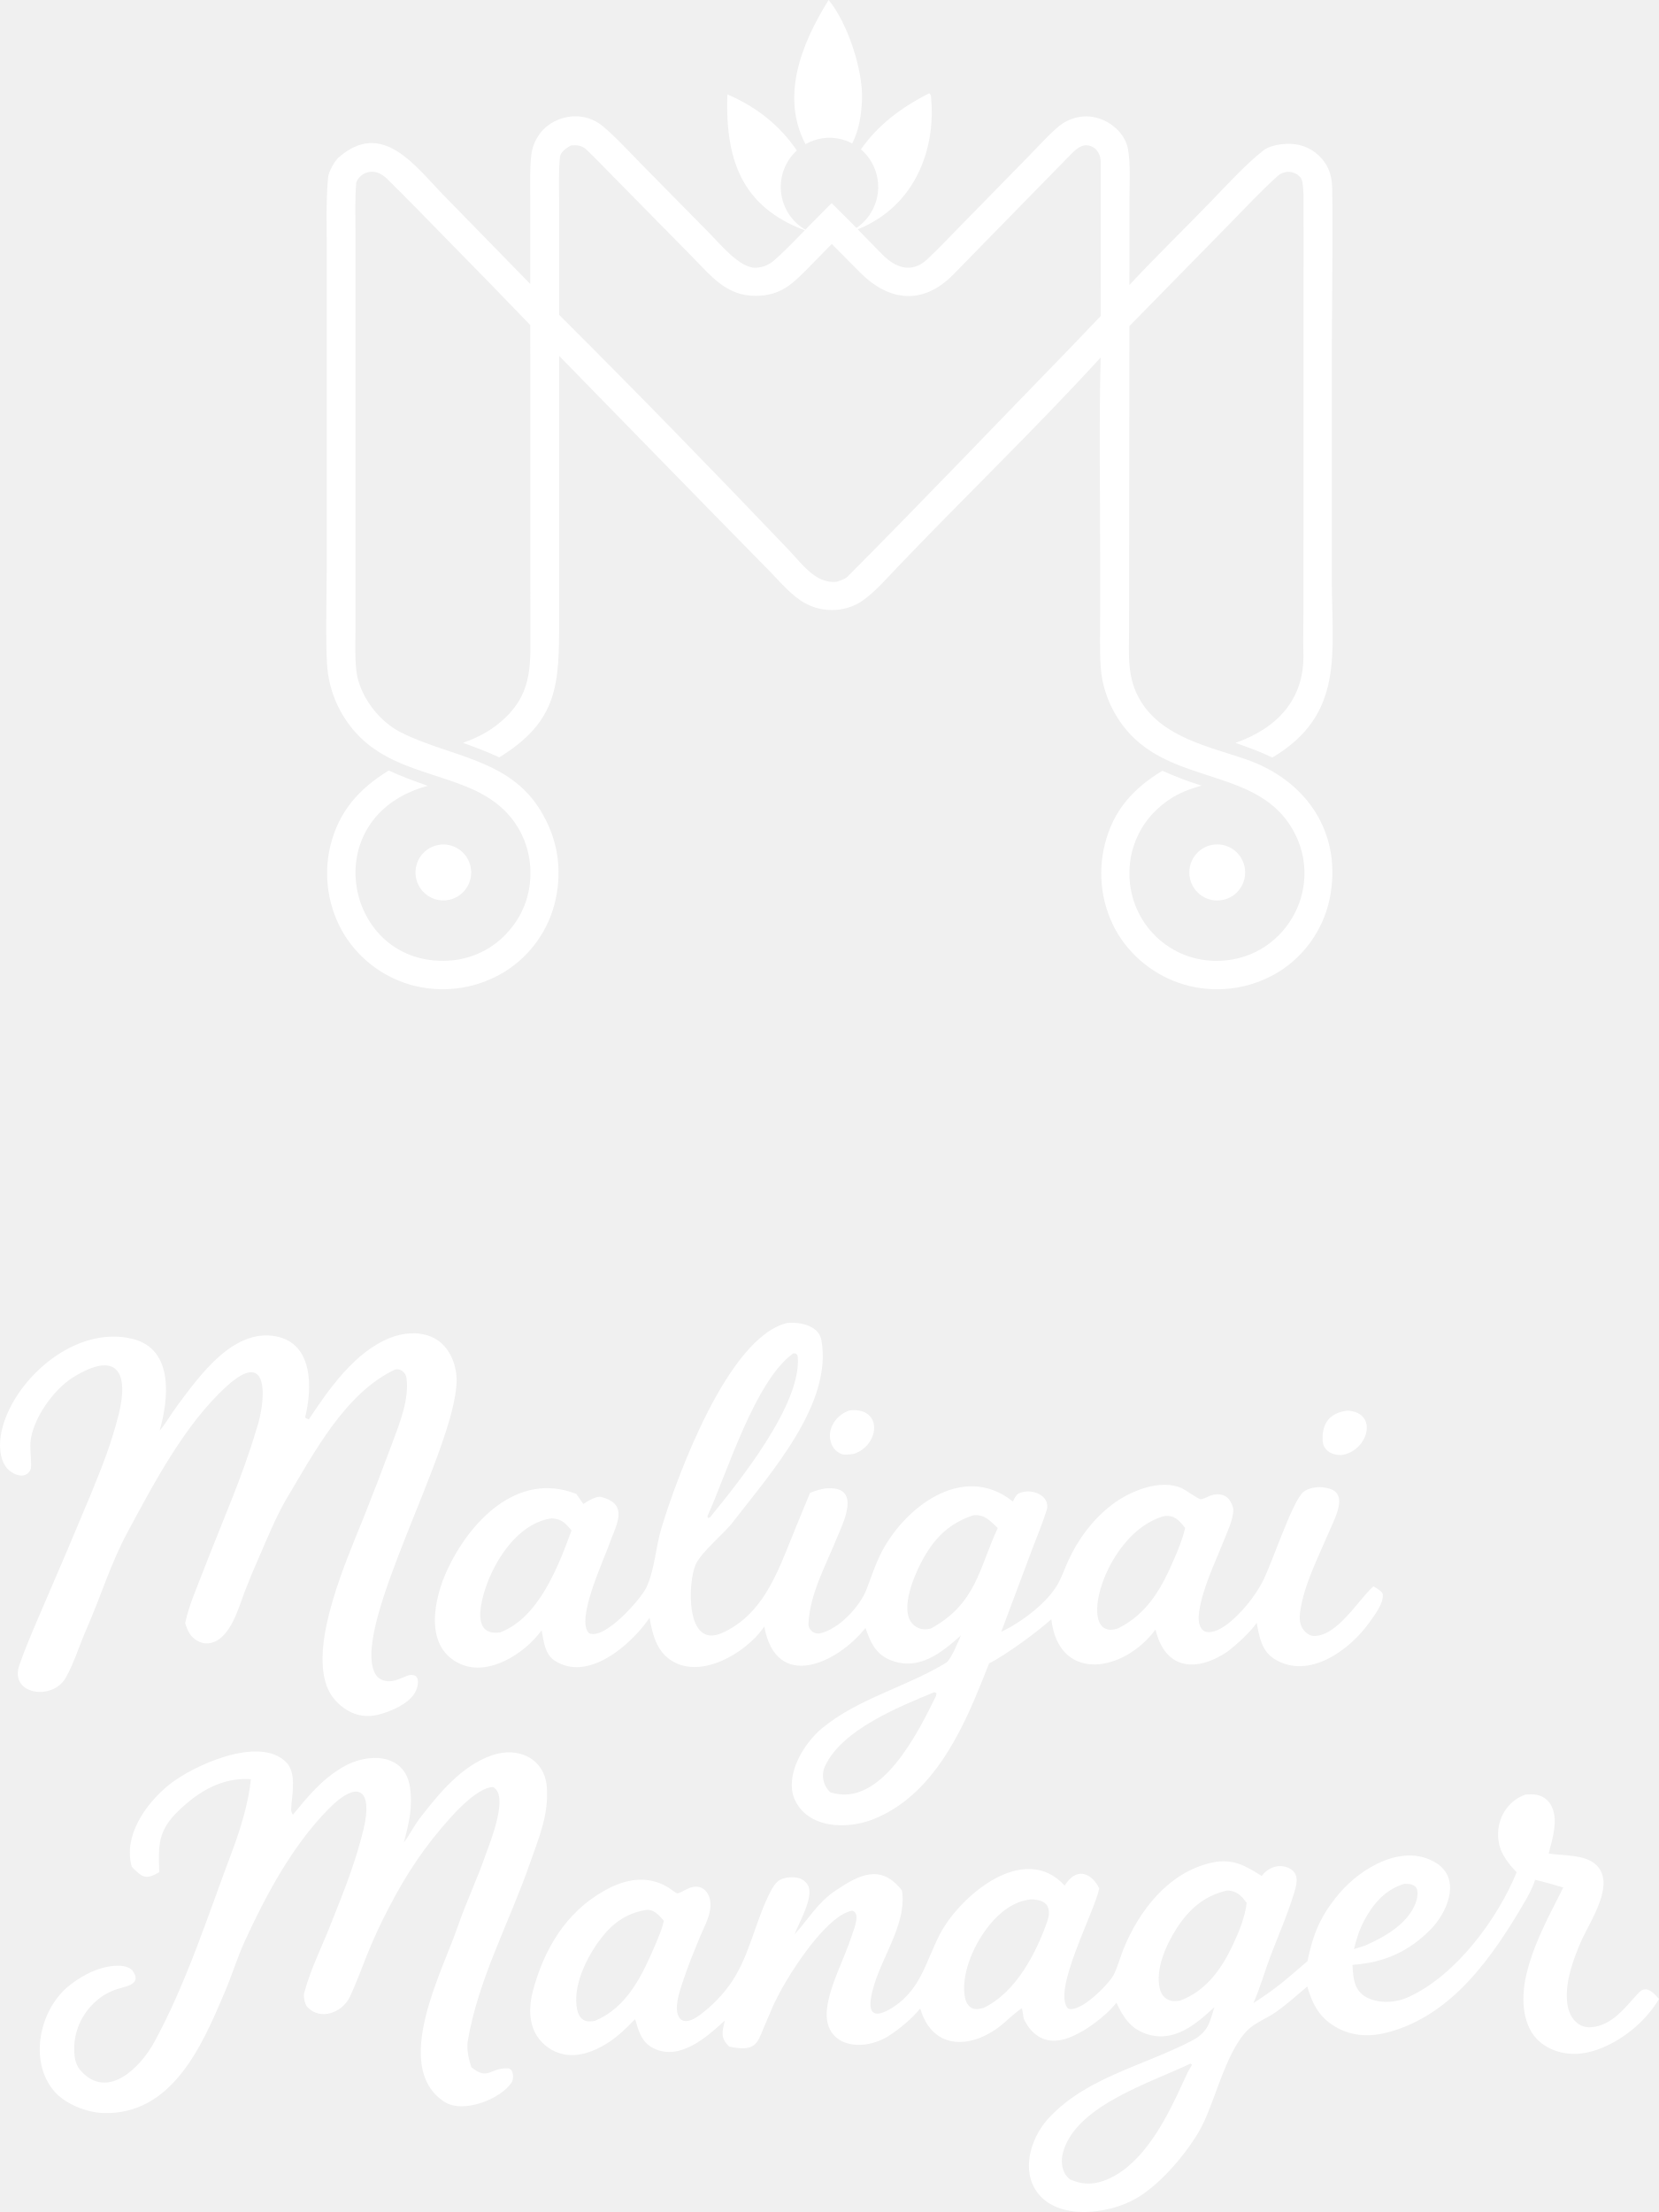
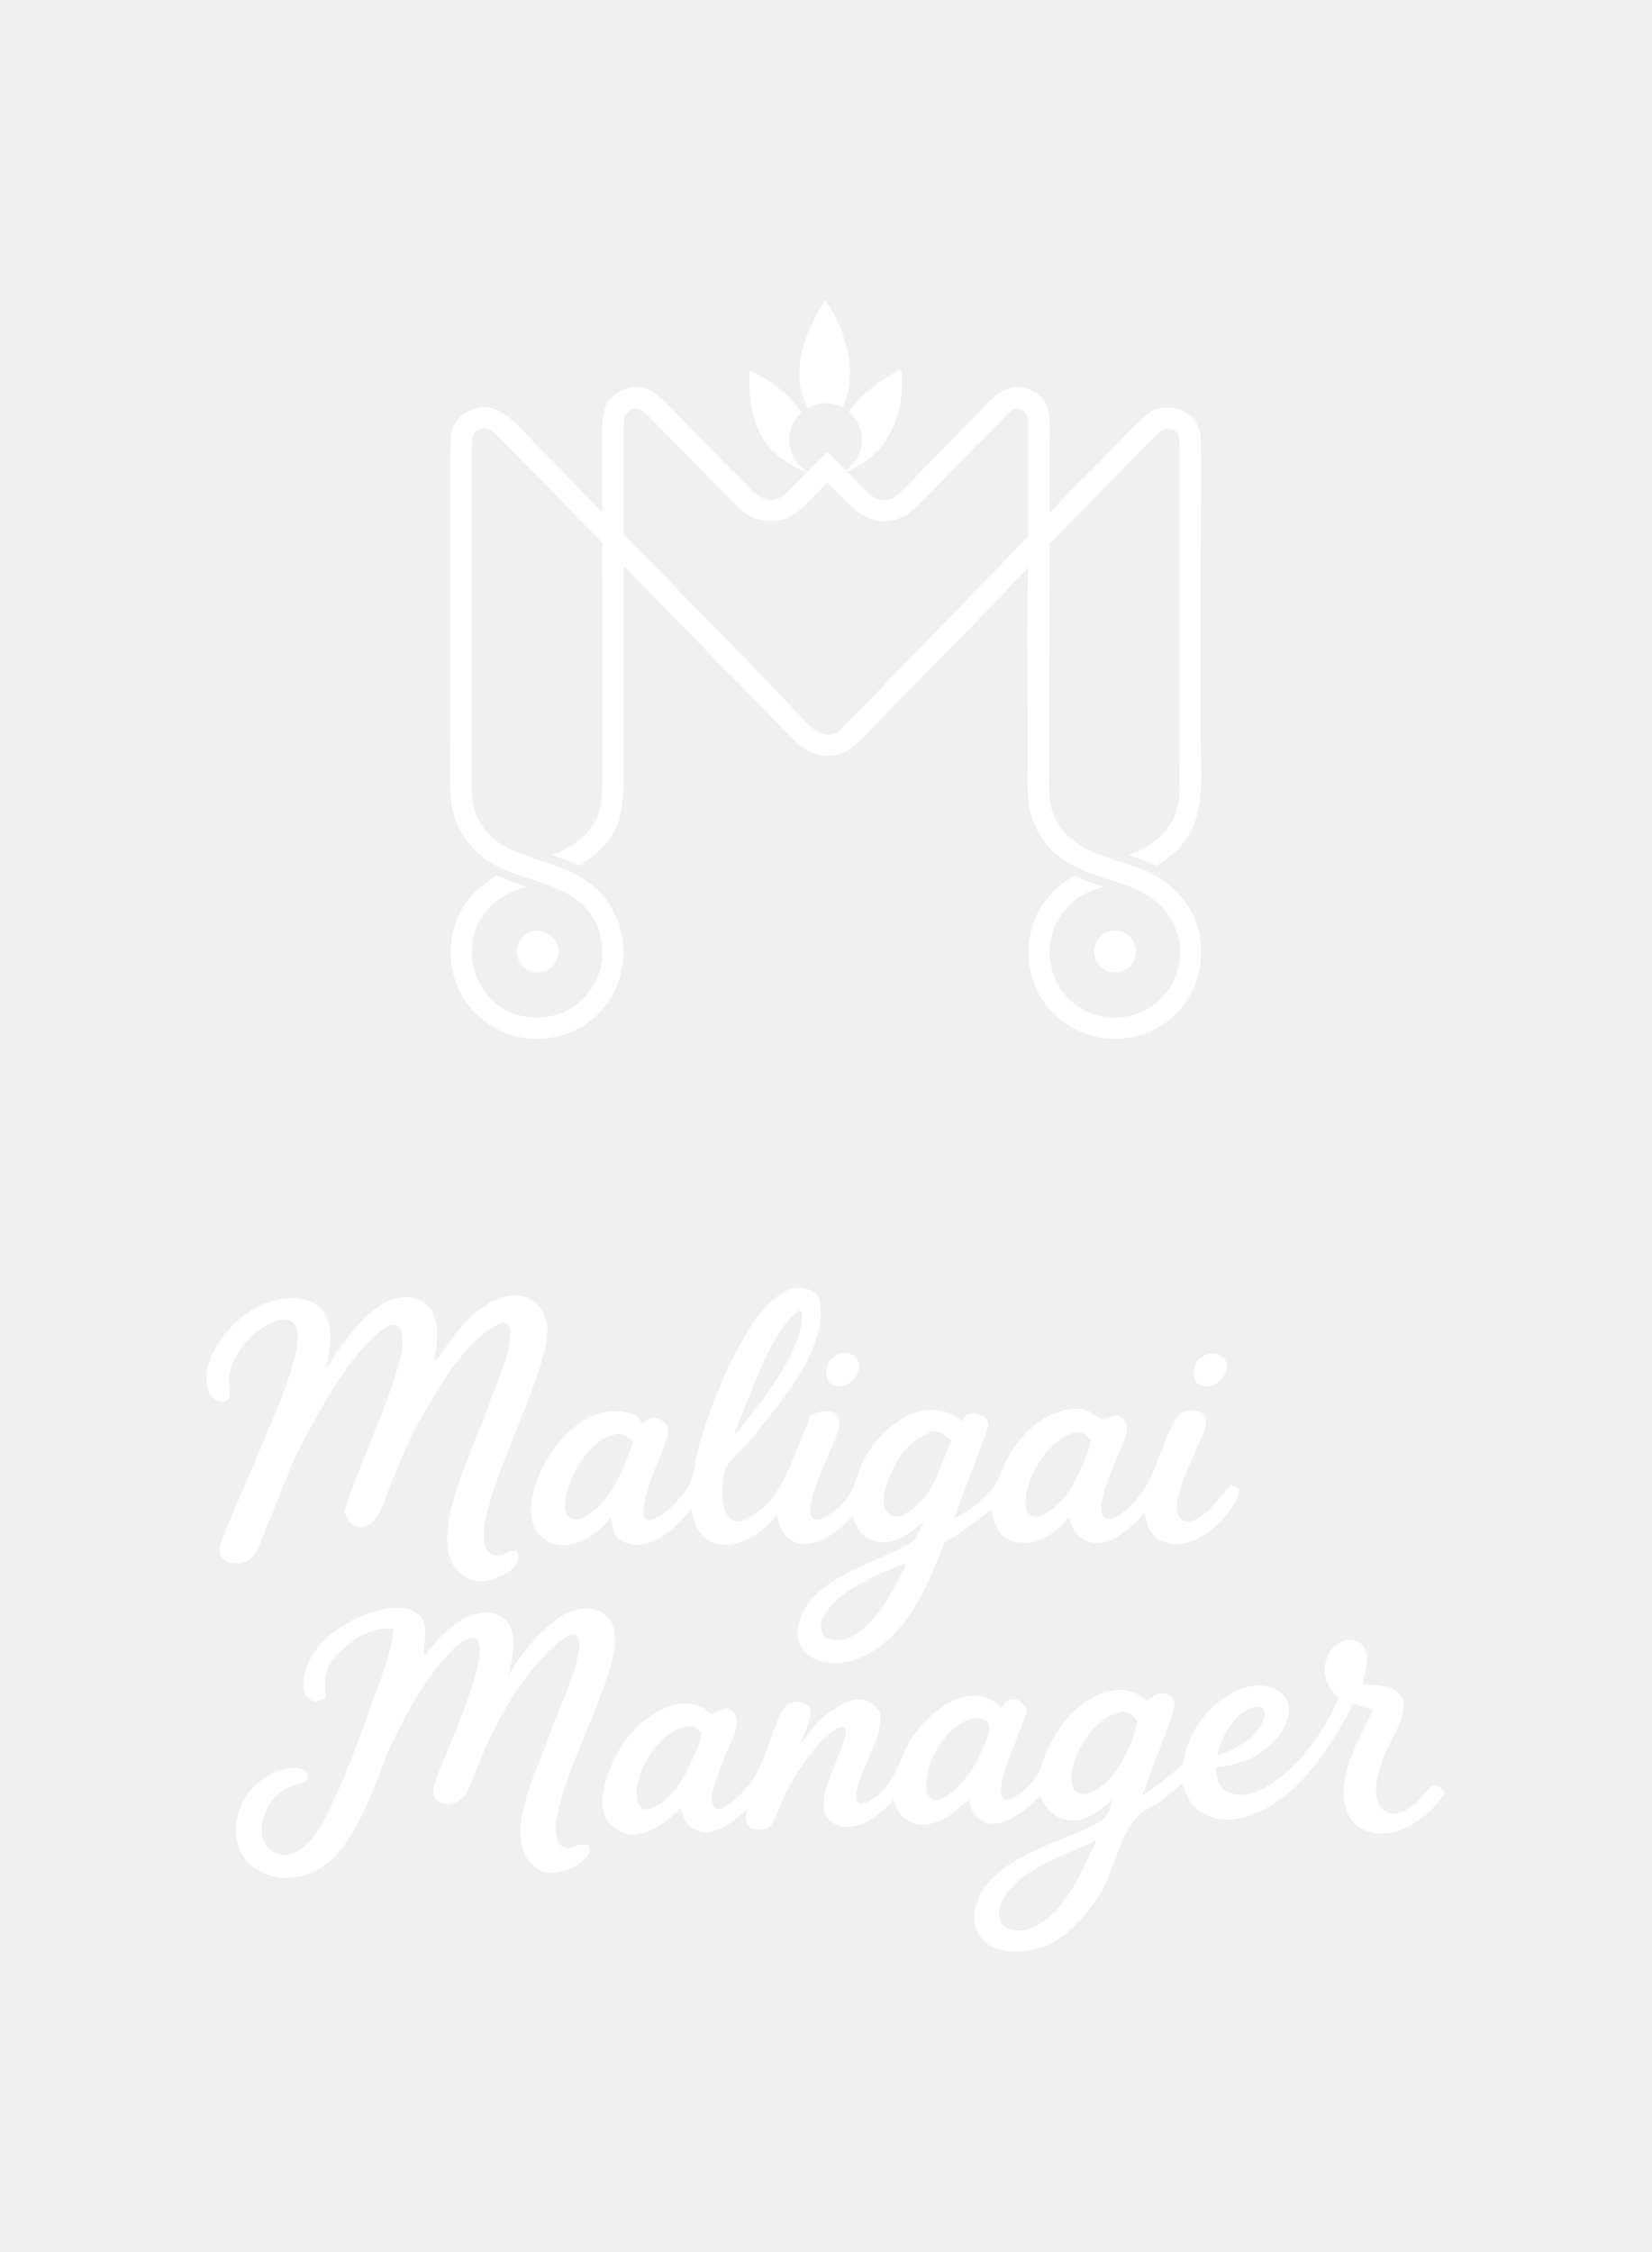
- <svg xmlns="http://www.w3.org/2000/svg" width="90" height="120" viewBox="0 0 90 120" fill="none">
-   <path d="M50.409 5.061C50.474 5.129 50.497 5.135 50.508 5.245C50.765 7.838 49.83 10.514 47.545 11.927C46.947 12.298 46.479 12.481 45.867 12.663C47.067 12.243 47.822 10.999 47.605 9.698C47.497 9.05 47.166 8.496 46.704 8.103C47.622 6.788 48.881 5.833 50.409 5.061Z" fill="white" />
-   <path d="M39.461 5.125C41.07 5.805 42.344 6.853 43.226 8.163C42.921 8.442 42.68 8.793 42.528 9.195C42.189 10.098 42.359 11.117 42.975 11.857C43.263 12.204 43.628 12.465 44.031 12.626C40.438 11.433 39.321 8.962 39.461 5.125Z" fill="white" />
-   <path d="M44.952 0C45.969 1.222 46.82 3.784 46.763 5.385C46.728 6.372 46.567 7.115 46.232 7.782C45.752 7.525 45.19 7.416 44.612 7.502C44.285 7.551 43.977 7.66 43.698 7.819C42.381 5.325 43.381 2.509 44.952 0Z" fill="white" />
-   <path d="M31.252 6.309C31.691 6.314 32.121 6.447 32.489 6.689C33.056 7.062 34.224 8.324 34.744 8.853L38.487 12.652C39.085 13.258 40.138 14.547 40.987 14.526C41.275 14.517 41.556 14.43 41.8 14.275C42.224 14.011 43.983 12.158 43.983 12.158L45.115 11.021L46.247 12.145C46.259 12.158 47.331 13.27 47.88 13.821C48.6 14.543 49.47 14.841 50.294 14.074C50.929 13.483 51.523 12.846 52.13 12.227L55.811 8.469C56.262 8.005 57.176 7.005 57.653 6.694C58.038 6.445 58.487 6.313 58.945 6.313C59.938 6.314 61.015 7.079 61.195 8.097C61.337 8.902 61.274 9.991 61.273 10.822L61.268 15.463C62.705 13.92 64.268 12.404 65.743 10.877C66.563 10.027 67.633 8.86 68.552 8.152C68.994 7.811 69.948 7.725 70.512 7.871C71.121 8.024 71.643 8.416 71.96 8.96C72.212 9.396 72.268 9.848 72.274 10.352C72.291 11.699 72.284 13.063 72.279 14.41C72.256 17.075 72.246 19.739 72.251 22.404V31.452C72.25 35.425 72.955 38.765 69.025 41.095C68.373 40.78 67.743 40.556 67.065 40.315L67.026 40.301C69.254 39.516 70.764 37.967 70.709 35.487C70.691 34.692 70.711 33.84 70.711 33.037L70.716 16.164C70.717 14.312 70.726 12.454 70.716 10.603C70.697 10.364 70.705 9.814 70.556 9.635C70.235 9.249 69.681 9.216 69.298 9.561C68.377 10.392 67.513 11.324 66.638 12.214L61.267 17.693L61.252 34.115C61.251 35.545 61.112 36.787 61.894 38.054C63.086 39.986 65.533 40.492 67.552 41.178C70.893 42.314 72.884 45.236 72.118 48.831C71.764 50.428 70.793 51.818 69.418 52.693C67.963 53.604 66.205 53.892 64.538 53.493C62.92 53.101 61.521 52.084 60.643 50.664C59.778 49.207 59.522 47.465 59.933 45.819C60.392 43.959 61.472 42.779 63.056 41.814C63.812 42.144 64.406 42.382 65.192 42.621C64.239 42.877 63.519 43.208 62.782 43.893C61.85 44.756 61.305 45.961 61.273 47.234C61.229 48.5 61.692 49.731 62.559 50.651C63.422 51.568 64.615 52.099 65.87 52.125C69.605 52.222 71.971 48.232 70.131 45.006C68.271 41.742 63.888 42.546 61.335 39.854C60.544 39.014 60.008 37.964 59.793 36.827C59.647 36.046 59.68 34.924 59.681 34.109L59.684 30.658C59.685 26.986 59.614 23.037 59.71 19.396C56.171 23.26 52.395 26.895 48.773 30.679C48.173 31.302 47.506 32.081 46.811 32.573C45.82 33.274 44.446 33.26 43.445 32.584C42.698 32.079 42.128 31.341 41.486 30.715C37.76 26.923 34.052 23.113 30.337 19.31L30.334 33.675C30.33 37.124 30.291 39.111 27.085 41.087C26.408 40.771 25.814 40.551 25.116 40.298C26.04 39.968 26.766 39.571 27.471 38.879C28.925 37.451 28.769 35.889 28.77 34.012L28.766 17.634C27.284 16.093 25.792 14.559 24.291 13.036C23.212 11.929 22.133 10.823 21.034 9.735C20.666 9.371 20.235 9.178 19.73 9.431C19.573 9.51 19.337 9.761 19.322 9.944C19.254 10.77 19.282 11.627 19.282 12.459L19.283 34.124C19.283 34.863 19.239 35.95 19.372 36.65C19.635 37.923 20.614 39.163 21.759 39.737C24.419 41.071 27.599 41.153 29.316 43.956C30.226 45.442 30.517 47.072 30.142 48.796C29.788 50.418 28.798 51.828 27.395 52.705C25.945 53.602 24.2 53.886 22.543 53.495C20.938 53.111 19.548 52.108 18.674 50.702C17.802 49.263 17.531 47.536 17.919 45.897C18.377 44.011 19.48 42.787 21.088 41.8C21.738 42.105 22.53 42.392 23.206 42.631C17.03 44.295 18.712 52.453 24.348 52.114C25.6 52.043 26.77 51.467 27.593 50.517C28.472 49.516 28.858 48.299 28.762 46.972C28.705 46.225 28.472 45.502 28.082 44.863C26.273 41.913 22.337 42.461 19.777 40.218C18.558 39.139 17.824 37.613 17.739 35.983C17.657 34.481 17.727 32.173 17.727 30.618L17.726 13.395C17.726 12.155 17.683 10.849 17.8 9.614C17.828 9.327 18.148 8.738 18.363 8.549C20.739 6.461 22.521 9.009 24.065 10.591L28.766 15.404V10.933C28.765 10.239 28.723 8.754 28.869 8.14C28.969 7.72 29.18 7.335 29.479 7.025C29.932 6.559 30.607 6.299 31.252 6.309ZM58.942 7.881C58.587 7.868 58.275 8.186 58.045 8.424L53.492 13.077C52.898 13.683 52.297 14.306 51.702 14.908C50.068 16.558 48.248 16.36 46.677 14.8L45.123 13.236L43.877 14.505C42.986 15.408 42.367 16.032 41.03 16.049C39.409 16.07 38.591 14.982 37.555 13.933L33.453 9.767C32.91 9.221 32.381 8.658 31.826 8.127C31.568 7.881 31.305 7.864 30.972 7.89C30.736 8.02 30.409 8.24 30.378 8.518C30.29 9.335 30.336 10.474 30.337 11.289L30.336 17.083C34.529 21.262 38.661 25.507 42.748 29.791C43.481 30.552 44.236 31.676 45.368 31.564C45.557 31.508 45.824 31.428 45.967 31.294C50.063 27.178 54.052 22.995 58.073 18.859L59.718 17.138L59.711 8.721C59.691 8.286 59.392 7.896 58.942 7.881Z" fill="white" />
-   <path d="M65.746 45.836C66.568 45.676 67.363 46.216 67.522 47.042C67.681 47.868 67.142 48.667 66.32 48.825C65.499 48.983 64.705 48.444 64.547 47.619C64.389 46.794 64.925 45.996 65.746 45.836Z" fill="white" />
-   <path d="M23.772 45.839C24.585 45.685 25.369 46.217 25.532 47.032C25.695 47.847 25.175 48.641 24.367 48.816C23.834 48.93 23.282 48.748 22.92 48.339C22.559 47.93 22.444 47.357 22.62 46.839C22.797 46.321 23.237 45.939 23.772 45.839Z" fill="white" />
-   <path d="M82.763 97.352C82.961 97.341 83.187 97.331 83.381 97.371C83.681 97.434 83.941 97.611 84.1 97.859C84.59 98.621 84.222 99.749 84.015 100.553C84.797 100.679 85.918 100.593 86.538 101.122C87.738 102.147 86.225 104.26 85.759 105.35C85.351 106.302 84.955 107.383 85.002 108.426C85.023 108.901 85.15 109.405 85.542 109.733C85.759 109.914 86.018 109.994 86.307 109.975C87.466 109.896 88.16 108.896 88.854 108.154C88.97 108.03 89.08 107.919 89.267 107.921C89.569 107.925 89.82 108.248 90 108.444C89.288 109.647 88.046 110.686 86.683 111.183C85.855 111.484 84.99 111.523 84.169 111.166C83.54 110.892 83.11 110.43 82.878 109.816C82.004 107.507 83.776 104.463 84.808 102.396C84.299 102.242 83.799 102.1 83.279 101.979C83.131 102.45 82.889 102.877 82.637 103.306C80.975 106.13 78.795 109.32 75.308 110.249C74.364 110.501 73.43 110.485 72.557 110.016C71.592 109.497 71.203 108.742 70.92 107.765C70.359 108.238 69.796 108.75 69.19 109.171C68.727 109.492 68.076 109.741 67.683 110.132C66.42 111.393 65.878 114.268 64.997 115.713C64.116 117.158 62.794 118.604 61.61 119.278C60.06 120.163 57.166 120.497 56.135 118.729C55.41 117.485 56.025 115.754 57.006 114.788C59.027 112.686 62.084 112.047 64.642 110.716C65.545 110.246 65.618 109.731 65.879 108.889C64.88 109.805 63.673 110.879 62.121 110.315C61.292 110.013 60.905 109.373 60.567 108.646C59.991 109.381 58.719 110.355 57.734 110.627C56.706 110.911 55.978 110.42 55.554 109.55C55.516 109.472 55.48 109.106 55.442 108.961C55.333 108.955 54.569 109.655 54.428 109.776C52.86 111.116 50.625 111.35 49.922 108.958C49.51 109.481 48.785 110.081 48.216 110.446C46.734 111.376 44.649 111.018 44.861 109.005C44.997 107.719 45.823 106.228 46.212 104.997C46.314 104.675 46.715 103.772 46.229 103.654C44.974 103.877 43.288 106.4 42.662 107.458C42.418 107.867 42.193 108.286 41.987 108.713C41.923 108.849 41.865 108.989 41.807 109.129L41.446 109.97C41.072 110.889 40.969 111.319 39.567 111.031C39.059 110.551 39.184 110.233 39.316 109.619C38.398 110.454 36.896 111.843 35.445 111.114C34.797 110.789 34.637 110.158 34.455 109.535C33.974 110.032 33.493 110.509 32.891 110.877C32.203 111.296 31.38 111.616 30.551 111.438C29.959 111.31 29.446 110.94 29.131 110.451C28.67 109.736 28.698 108.807 28.907 108.019C29.494 105.807 30.656 103.764 32.788 102.567C33.907 101.938 35.09 101.704 36.244 102.386C36.335 102.44 36.656 102.702 36.734 102.71C36.949 102.732 37.429 102.237 37.953 102.375C38.15 102.427 38.303 102.576 38.399 102.742C38.555 103.013 38.569 103.338 38.517 103.637C38.425 104.157 38.159 104.621 37.959 105.107C37.62 105.931 37.28 106.765 37.007 107.611C36.85 108.097 36.548 108.976 36.844 109.446C36.902 109.539 36.983 109.606 37.096 109.631C37.459 109.712 37.895 109.373 38.156 109.166C38.843 108.622 39.474 107.923 39.906 107.179C40.74 105.745 41.042 104.075 41.795 102.629C41.913 102.402 42.085 102.096 42.329 101.974C42.61 101.834 43.051 101.803 43.352 101.891C43.558 101.951 43.745 102.11 43.839 102.292C44.161 102.916 43.342 104.303 43.105 104.938C43.884 104.089 44.332 103.228 45.355 102.544C46.635 101.689 47.803 101.099 48.93 102.558C49.239 104.545 47.522 106.514 47.242 108.449C47.077 109.592 47.869 109.274 48.493 108.864C49.973 107.874 50.223 106.409 50.987 104.932C52.039 102.901 55.538 99.86 57.76 102.295C58.338 101.333 59.157 101.503 59.634 102.443C59.372 103.751 57.059 108.008 57.939 108.962C58.594 109.22 60.093 107.69 60.386 107.187C60.601 106.816 60.78 106.145 60.949 105.731C61.778 103.692 63.377 101.555 65.756 101.045C66.886 100.803 67.562 101.218 68.449 101.771C68.749 101.352 69.286 101.116 69.815 101.297C70.494 101.552 70.381 102.108 70.221 102.641C69.868 103.813 69.37 104.947 68.933 106.092C68.61 106.941 68.361 107.844 67.997 108.668C69.365 107.78 69.764 107.386 70.929 106.394C71.236 104.926 71.607 103.972 72.634 102.742C73.81 101.333 76.233 99.861 78.058 101.165C79.249 102.088 78.463 103.794 77.629 104.651C76.442 105.868 75.082 106.478 73.372 106.592C73.412 107.392 73.468 108.122 74.353 108.452C75.028 108.704 75.808 108.622 76.443 108.326C79.034 107.12 81.259 104.065 82.279 101.566C81.95 101.245 81.571 100.756 81.415 100.338C80.987 99.192 81.511 97.781 82.763 97.352ZM64.574 111.953C62.382 112.997 58.563 114.182 57.725 116.578C57.574 117.012 57.54 117.49 57.765 117.907C57.83 118.028 57.937 118.139 58.042 118.231C58.64 118.495 59.205 118.537 59.833 118.321C61.785 117.651 63.037 115.367 63.845 113.687C64.043 113.273 64.226 112.852 64.425 112.439C64.497 112.287 64.603 112.154 64.665 111.998L64.574 111.953ZM9.154 96.837C10.406 95.814 14.071 94.108 15.534 95.609C16.058 96.148 15.877 97.181 15.81 97.899C15.801 98.18 15.754 98.223 15.888 98.451C16.712 97.445 17.438 96.552 18.584 95.872C19.965 95.053 21.965 95.112 22.239 96.946C22.403 98.044 22.181 98.915 21.908 99.962C22.191 99.579 22.462 99.053 22.759 98.66C23.779 97.343 25.008 95.808 26.68 95.226C28.147 94.719 29.558 95.422 29.665 96.96C29.771 98.484 29.23 99.703 28.737 101.114C27.629 104.293 25.938 107.393 25.378 110.715C25.302 111.168 25.427 111.718 25.573 112.148C26.494 112.894 26.577 112.16 27.567 112.209C27.883 112.25 27.872 112.783 27.77 112.947C27.206 113.862 25.133 114.686 24.112 114.024C21.225 112.149 23.984 106.974 24.807 104.587C25.327 103.077 25.864 102.025 26.373 100.54C26.622 99.868 27.623 97.353 26.739 96.947C25.999 96.963 24.923 98.07 24.473 98.569C23.053 100.14 22.049 101.648 21.087 103.508C20.639 104.359 20.238 105.232 19.884 106.121C19.59 106.862 19.338 107.55 18.984 108.32C18.598 109.164 17.363 109.674 16.642 108.841C16.52 108.669 16.455 108.292 16.504 108.109C16.868 106.746 17.533 105.477 18.034 104.158C18.694 102.512 19.313 100.938 19.725 99.222C20.227 97.13 19.467 96.464 17.814 98.145C15.845 100.147 14.416 102.832 13.273 105.322C12.843 106.261 12.548 107.279 12.127 108.224C10.967 110.958 9.318 114.772 5.579 114.63C4.679 114.596 3.545 114.134 2.964 113.474C1.525 111.839 2.132 108.968 3.811 107.673C4.565 107.089 5.541 106.602 6.539 106.642C6.752 106.65 7.062 106.741 7.195 106.91C7.768 107.731 6.677 107.759 6.144 107.982C5.901 108.084 5.687 108.197 5.488 108.338C4.719 108.894 4.209 109.711 4.067 110.617C3.989 111.147 3.983 111.888 4.355 112.306C5.83 114.001 7.638 112.129 8.374 110.776C10.147 107.516 11.286 103.889 12.589 100.442C13.052 99.217 13.481 97.793 13.612 96.521C12.032 96.413 10.771 97.192 9.69 98.228C8.543 99.328 8.595 100.116 8.641 101.564C7.907 101.996 7.72 101.853 7.15 101.272C6.682 99.635 7.845 97.907 9.154 96.837ZM35.045 103.613C33.915 103.803 33.161 104.394 32.517 105.27C31.792 106.257 31.061 107.76 31.306 109C31.348 109.215 31.451 109.456 31.653 109.579C31.831 109.688 32.051 109.664 32.25 109.637C34.043 108.918 34.87 107.088 35.555 105.488C35.734 105.069 35.921 104.642 36.012 104.196C35.787 103.956 35.556 103.645 35.192 103.61C35.143 103.606 35.094 103.608 35.045 103.613ZM55.898 103.043C54.974 103.153 54.255 103.733 53.698 104.407C52.89 105.385 52.168 106.946 52.324 108.214C52.353 108.453 52.434 108.731 52.642 108.887C52.779 108.989 52.933 109.007 53.1 108.981C53.183 108.967 53.267 108.95 53.35 108.931C55.114 108.095 56.208 105.954 56.804 104.26C56.9 103.987 56.964 103.679 56.822 103.409C56.745 103.262 56.606 103.168 56.444 103.117C56.278 103.066 56.073 103.032 55.898 103.043ZM66.555 102.562C65.3 102.855 64.483 103.599 63.826 104.625C63.256 105.516 62.65 106.851 62.928 107.919C62.987 108.146 63.116 108.346 63.334 108.465C63.559 108.588 63.772 108.569 64.019 108.53C65.447 108.007 66.294 106.772 66.892 105.488C67.219 104.791 67.544 103.992 67.631 103.228C67.414 102.933 67.181 102.654 66.786 102.581C66.712 102.567 66.631 102.556 66.555 102.562ZM76.182 102.195C75.156 102.507 74.502 103.271 74.026 104.153C73.751 104.663 73.587 105.181 73.453 105.737L74.069 105.541C75.143 105.071 76.369 104.356 76.796 103.245C76.879 103.03 76.963 102.644 76.842 102.43C76.773 102.308 76.651 102.245 76.513 102.218C76.408 102.197 76.288 102.195 76.182 102.195ZM42.714 71.769C43.425 71.707 44.415 71.921 44.557 72.688C45.193 76.143 41.809 79.91 39.81 82.506C39.294 83.216 38.083 84.126 37.733 84.889C37.336 85.758 37.133 89.502 39.185 88.582C41.075 87.735 41.921 85.93 42.63 84.206C43.06 83.131 43.498 82.058 43.945 80.988C44.284 80.854 44.572 80.752 44.943 80.738C46.762 80.67 45.701 82.693 45.392 83.457C44.78 84.966 43.948 86.443 43.859 88.062C43.831 88.394 44.148 88.685 44.497 88.606C45.537 88.368 46.662 87.13 47.012 86.215C47.26 85.566 47.438 85.007 47.727 84.399C48.91 81.915 52.172 79.243 54.949 81.456C55.03 81.292 55.119 81.086 55.29 81.006C55.942 80.703 57.035 81.129 56.775 81.944C56.544 82.672 56.264 83.333 56 84.032L54.317 88.523C55.38 88.027 56.7 87.034 57.309 86.063C57.581 85.628 57.746 85.118 57.958 84.654C58.484 83.507 59.29 82.419 60.322 81.63C61.264 80.91 62.942 80.192 64.134 80.744C64.281 80.813 65.048 81.338 65.122 81.335C65.402 81.322 65.688 81.014 66.171 81.072C66.376 81.097 66.552 81.19 66.677 81.347C66.783 81.48 66.903 81.731 66.905 81.898C66.913 82.431 66.573 83.11 66.38 83.603C65.908 84.801 65.248 86.137 65.056 87.408C65.01 87.709 64.989 88.139 65.21 88.39C65.293 88.484 65.408 88.534 65.536 88.541C65.984 88.566 66.488 88.205 66.804 87.931C67.459 87.362 68.057 86.611 68.464 85.862C68.984 84.904 70.104 81.408 70.718 80.93C70.972 80.732 71.413 80.649 71.733 80.683C71.991 80.71 72.338 80.785 72.503 80.988C72.683 81.211 72.669 81.502 72.614 81.763C72.517 82.229 72.267 82.702 72.08 83.144C71.509 84.495 70.736 85.983 70.533 87.432C70.484 87.782 70.495 88.157 70.736 88.446C70.853 88.586 71.047 88.738 71.24 88.748C72.526 88.813 73.692 86.776 74.493 86.074L74.512 86.058C74.645 86.139 74.992 86.335 75.017 86.484C75.056 87.004 74.585 87.595 74.295 88.008C73.268 89.47 71.002 91.181 69.123 89.991C68.448 89.564 68.3 88.763 68.178 88.038C67.805 88.565 67.128 89.182 66.613 89.584C64.864 90.767 63.193 90.557 62.688 88.4C62.626 88.481 62.563 88.561 62.497 88.64C60.717 90.773 57.42 91.18 57.034 87.841C56.335 88.489 54.522 89.813 53.658 90.238C53.41 90.877 53.152 91.513 52.884 92.145C51.8 94.683 50.255 97.497 47.472 98.654C45.989 99.28 43.787 99.218 43.089 97.57C42.58 96.281 43.59 94.593 44.593 93.76C46.551 92.133 49.199 91.514 51.338 90.195C51.591 90.038 51.992 89.027 52.136 88.713C51.122 89.626 49.821 90.72 48.238 90.03C47.469 89.695 47.199 89.033 46.954 88.313C45.386 90.278 42.105 91.761 41.461 88.237C41.433 88.278 41.405 88.318 41.376 88.359C40.435 89.668 37.989 91.158 36.364 90.045C35.593 89.517 35.383 88.593 35.239 87.759C35.216 87.796 35.191 87.832 35.166 87.868C34.182 89.263 31.884 91.271 30.076 90.08C29.55 89.733 29.488 88.993 29.384 88.44C28.494 89.678 26.527 90.969 24.973 90.269C22.94 89.352 23.571 86.672 24.245 85.207C25.437 82.616 28.035 79.773 31.264 81.045L31.646 81.59C31.87 81.439 32.337 81.16 32.584 81.206C34.194 81.585 33.389 82.794 33.069 83.729C32.77 84.603 31.211 87.882 31.952 88.598C32.783 89.005 34.762 86.757 35.063 86.124C35.509 85.186 35.576 83.915 35.875 82.923C36.708 80.156 39.495 72.513 42.714 71.769ZM50.678 91.802C48.727 92.613 45.708 93.822 44.769 95.785C44.535 96.273 44.637 96.844 45.042 97.231C47.804 98.125 49.837 93.909 50.769 92.023C50.784 91.991 50.8 91.902 50.808 91.863C50.741 91.822 50.749 91.814 50.678 91.802ZM21.159 72.58C21.853 72.306 22.658 72.226 23.365 72.506C24.333 72.89 24.78 73.97 24.77 74.908C24.728 78.551 19.136 88.069 20.309 90.712C20.394 90.902 20.538 91.062 20.744 91.14C21.246 91.329 21.631 91.083 22.081 90.913C22.223 90.86 22.365 90.841 22.509 90.901C22.572 90.928 22.626 91.009 22.646 91.069C22.727 91.309 22.621 91.644 22.494 91.855C22.136 92.451 21.175 92.862 20.506 93.023C19.928 93.162 19.379 93.093 18.868 92.796C18.316 92.475 17.911 92.003 17.708 91.419C16.861 88.987 18.788 84.662 19.734 82.309C20.265 80.973 20.782 79.632 21.281 78.285C21.677 77.216 22.22 75.883 22.048 74.734C22.004 74.441 21.676 74.177 21.368 74.326C18.683 75.631 16.997 78.885 15.558 81.283C14.991 82.228 14.458 83.55 14.036 84.513C13.765 85.12 13.51 85.734 13.273 86.355C12.952 87.204 12.512 88.841 11.488 89.117C11.242 89.186 10.978 89.158 10.754 89.04C10.319 88.812 10.173 88.466 10.045 88.047C10.252 87.068 10.711 86.055 11.071 85.113C12.032 82.602 13.141 80.154 13.898 77.576C14.387 76.205 14.748 72.97 12.285 75.214C10.003 77.293 8.33 80.507 6.9 83.156C6.014 84.798 5.442 86.68 4.691 88.377C4.317 89.223 4.019 90.215 3.573 91.007C3.46 91.207 3.3 91.379 3.105 91.511C2.155 92.141 0.58 91.673 1.052 90.324C1.436 89.225 1.889 88.212 2.346 87.141C3.23 85.103 4.098 83.059 4.95 81.009C5.554 79.52 6.025 78.361 6.435 76.747C6.992 74.552 6.429 73.194 3.965 74.72C2.881 75.391 1.741 77.025 1.651 78.263C1.623 78.656 1.714 79.264 1.678 79.67C1.4 80.402 0.482 79.927 0.249 79.463C-0.103 78.851 -0.033 78.015 0.161 77.342C0.92 74.713 4.102 71.896 7.168 72.628C9.481 73.181 9.131 75.96 8.66 77.618C9.023 77.174 9.307 76.667 9.661 76.195C10.814 74.659 12.651 72.035 14.994 72.501C17.039 72.908 16.928 75.397 16.549 76.909L16.749 77.005C17.822 75.39 19.236 73.341 21.159 72.58ZM29.924 82.37C27.826 82.655 26.363 85.37 26.089 87.155C25.968 87.946 26.105 88.708 27.138 88.555C29.259 87.748 30.316 84.896 31.005 83.024C30.711 82.677 30.508 82.427 30.02 82.379C29.988 82.376 29.956 82.373 29.924 82.37ZM64.291 82.896C63.993 82.496 63.699 82.155 63.125 82.256C59.87 83.176 58.287 89.142 60.656 88.338C62.315 87.511 63.067 86.05 63.744 84.465C63.955 83.971 64.176 83.416 64.291 82.896ZM52.805 82.203C51.418 82.66 50.625 83.514 49.962 84.783C49.585 85.505 48.629 87.677 49.742 88.278C49.99 88.412 50.231 88.41 50.505 88.346C52.974 86.981 53.106 85.09 54.128 82.891C53.701 82.505 53.429 82.146 52.805 82.203ZM43.036 73.418C40.957 74.898 39.432 79.937 38.386 82.234C38.375 82.258 38.394 82.323 38.401 82.348C38.425 82.341 38.505 82.321 38.521 82.311C40.106 80.371 43.488 76.172 43.278 73.615C43.268 73.491 43.254 73.505 43.166 73.426L43.036 73.418ZM73.112 76.526C74.804 76.633 74.234 78.721 72.769 78.939C72.233 78.943 71.78 78.674 71.753 78.156C71.703 77.202 72.158 76.627 73.112 76.526ZM46.083 76.516C47.918 76.31 47.737 78.409 46.32 78.871C46.13 78.897 45.825 78.947 45.649 78.878C45.399 78.779 45.202 78.584 45.108 78.339C44.812 77.581 45.31 76.777 46.083 76.516Z" fill="white" />
+ <svg xmlns="http://www.w3.org/2000/svg" width="88" height="120" viewBox="0 0 88 120" fill="none">
+   <g transform="translate(11 16) scale(0.7333)">
+     <path d="M50.409 5.061C50.474 5.129 50.497 5.135 50.508 5.245C50.765 7.838 49.83 10.514 47.545 11.927C46.947 12.298 46.479 12.481 45.867 12.663C47.067 12.243 47.822 10.999 47.605 9.698C47.497 9.05 47.166 8.496 46.704 8.103C47.622 6.788 48.881 5.833 50.409 5.061Z" fill="white" />
+     <path d="M39.461 5.125C41.07 5.805 42.344 6.853 43.226 8.163C42.921 8.442 42.68 8.793 42.528 9.195C42.189 10.098 42.359 11.117 42.975 11.857C43.263 12.204 43.628 12.465 44.031 12.626C40.438 11.433 39.321 8.962 39.461 5.125Z" fill="white" />
+     <path d="M44.952 0C45.969 1.222 46.82 3.784 46.763 5.385C46.728 6.372 46.567 7.115 46.232 7.782C45.752 7.525 45.19 7.416 44.612 7.502C44.285 7.551 43.977 7.66 43.698 7.819C42.381 5.325 43.381 2.509 44.952 0Z" fill="white" />
+     <path d="M31.252 6.309C31.691 6.314 32.121 6.447 32.489 6.689C33.056 7.062 34.224 8.324 34.744 8.853L38.487 12.652C39.085 13.258 40.138 14.547 40.987 14.526C41.275 14.517 41.556 14.43 41.8 14.275C42.224 14.011 43.983 12.158 43.983 12.158L45.115 11.021L46.247 12.145C46.259 12.158 47.331 13.27 47.88 13.821C48.6 14.543 49.47 14.841 50.294 14.074C50.929 13.483 51.523 12.846 52.13 12.227L55.811 8.469C56.262 8.005 57.176 7.005 57.653 6.694C58.038 6.445 58.487 6.313 58.945 6.313C59.938 6.314 61.015 7.079 61.195 8.097C61.337 8.902 61.274 9.991 61.273 10.822L61.268 15.463C62.705 13.92 64.268 12.404 65.743 10.877C66.563 10.027 67.633 8.86 68.552 8.152C68.994 7.811 69.948 7.725 70.512 7.871C71.121 8.024 71.643 8.416 71.96 8.96C72.212 9.396 72.268 9.848 72.274 10.352C72.291 11.699 72.284 13.063 72.279 14.41C72.256 17.075 72.246 19.739 72.251 22.404V31.452C72.25 35.425 72.955 38.765 69.025 41.095C68.373 40.78 67.743 40.556 67.065 40.315L67.026 40.301C69.254 39.516 70.764 37.967 70.709 35.487C70.691 34.692 70.711 33.84 70.711 33.037L70.716 16.164C70.717 14.312 70.726 12.454 70.716 10.603C70.697 10.364 70.705 9.814 70.556 9.635C70.235 9.249 69.681 9.216 69.298 9.561C68.377 10.392 67.513 11.324 66.638 12.214L61.267 17.693L61.252 34.115C61.251 35.545 61.112 36.787 61.894 38.054C63.086 39.986 65.533 40.492 67.552 41.178C70.893 42.314 72.884 45.236 72.118 48.831C71.764 50.428 70.793 51.818 69.418 52.693C67.963 53.604 66.205 53.892 64.538 53.493C62.92 53.101 61.521 52.084 60.643 50.664C59.778 49.207 59.522 47.465 59.933 45.819C60.392 43.959 61.472 42.779 63.056 41.814C63.812 42.144 64.406 42.382 65.192 42.621C64.239 42.877 63.519 43.208 62.782 43.893C61.85 44.756 61.305 45.961 61.273 47.234C61.229 48.5 61.692 49.731 62.559 50.651C63.422 51.568 64.615 52.099 65.87 52.125C69.605 52.222 71.971 48.232 70.131 45.006C68.271 41.742 63.888 42.546 61.335 39.854C60.544 39.014 60.008 37.964 59.793 36.827C59.647 36.046 59.68 34.924 59.681 34.109L59.684 30.658C59.685 26.986 59.614 23.037 59.71 19.396C56.171 23.26 52.395 26.895 48.773 30.679C48.173 31.302 47.506 32.081 46.811 32.573C45.82 33.274 44.446 33.26 43.445 32.584C42.698 32.079 42.128 31.341 41.486 30.715C37.76 26.923 34.052 23.113 30.337 19.31L30.334 33.675C30.33 37.124 30.291 39.111 27.085 41.087C26.408 40.771 25.814 40.551 25.116 40.298C26.04 39.968 26.766 39.571 27.471 38.879C28.925 37.451 28.769 35.889 28.77 34.012L28.766 17.634C27.284 16.093 25.792 14.559 24.291 13.036C23.212 11.929 22.133 10.823 21.034 9.735C20.666 9.371 20.235 9.178 19.73 9.431C19.573 9.51 19.337 9.761 19.322 9.944C19.254 10.77 19.282 11.627 19.282 12.459L19.283 34.124C19.283 34.863 19.239 35.95 19.372 36.65C19.635 37.923 20.614 39.163 21.759 39.737C24.419 41.071 27.599 41.153 29.316 43.956C30.226 45.442 30.517 47.072 30.142 48.796C29.788 50.418 28.798 51.828 27.395 52.705C25.945 53.602 24.2 53.886 22.543 53.495C20.938 53.111 19.548 52.108 18.674 50.702C17.802 49.263 17.531 47.536 17.919 45.897C18.377 44.011 19.48 42.787 21.088 41.8C21.738 42.105 22.53 42.392 23.206 42.631C17.03 44.295 18.712 52.453 24.348 52.114C25.6 52.043 26.77 51.467 27.593 50.517C28.472 49.516 28.858 48.299 28.762 46.972C28.705 46.225 28.472 45.502 28.082 44.863C26.273 41.913 22.337 42.461 19.777 40.218C18.558 39.139 17.824 37.613 17.739 35.983C17.657 34.481 17.727 32.173 17.727 30.618L17.726 13.395C17.726 12.155 17.683 10.849 17.8 9.614C17.828 9.327 18.148 8.738 18.363 8.549C20.739 6.461 22.521 9.009 24.065 10.591L28.766 15.404V10.933C28.765 10.239 28.723 8.754 28.869 8.14C28.969 7.72 29.18 7.335 29.479 7.025C29.932 6.559 30.607 6.299 31.252 6.309ZM58.942 7.881C58.587 7.868 58.275 8.186 58.045 8.424L53.492 13.077C52.898 13.683 52.297 14.306 51.702 14.908C50.068 16.558 48.248 16.36 46.677 14.8L45.123 13.236L43.877 14.505C42.986 15.408 42.367 16.032 41.03 16.049C39.409 16.07 38.591 14.982 37.555 13.933L33.453 9.767C32.91 9.221 32.381 8.658 31.826 8.127C31.568 7.881 31.305 7.864 30.972 7.89C30.736 8.02 30.409 8.24 30.378 8.518C30.29 9.335 30.336 10.474 30.337 11.289L30.336 17.083C34.529 21.262 38.661 25.507 42.748 29.791C43.481 30.552 44.236 31.676 45.368 31.564C45.557 31.508 45.824 31.428 45.967 31.294C50.063 27.178 54.052 22.995 58.073 18.859L59.718 17.138L59.711 8.721C59.691 8.286 59.392 7.896 58.942 7.881Z" fill="white" />
+     <path d="M65.746 45.836C66.568 45.676 67.363 46.216 67.522 47.042C67.681 47.868 67.142 48.667 66.32 48.825C65.499 48.983 64.705 48.444 64.547 47.619C64.389 46.794 64.925 45.996 65.746 45.836Z" fill="white" />
+     <path d="M23.772 45.839C24.585 45.685 25.369 46.217 25.532 47.032C25.695 47.847 25.175 48.641 24.367 48.816C23.834 48.93 23.282 48.748 22.92 48.339C22.559 47.93 22.444 47.357 22.62 46.839C22.797 46.321 23.237 45.939 23.772 45.839Z" fill="white" />
+     <path d="M82.763 97.352C82.961 97.341 83.187 97.331 83.381 97.371C83.681 97.434 83.941 97.611 84.1 97.859C84.59 98.621 84.222 99.749 84.015 100.553C84.797 100.679 85.918 100.593 86.538 101.122C87.738 102.147 86.225 104.26 85.759 105.35C85.351 106.302 84.955 107.383 85.002 108.426C85.023 108.901 85.15 109.405 85.542 109.733C85.759 109.914 86.018 109.994 86.307 109.975C87.466 109.896 88.16 108.896 88.854 108.154C88.97 108.03 89.08 107.919 89.267 107.921C89.569 107.925 89.82 108.248 90 108.444C89.288 109.647 88.046 110.686 86.683 111.183C85.855 111.484 84.99 111.523 84.169 111.166C83.54 110.892 83.11 110.43 82.878 109.816C82.004 107.507 83.776 104.463 84.808 102.396C84.299 102.242 83.799 102.1 83.279 101.979C83.131 102.45 82.889 102.877 82.637 103.306C80.975 106.13 78.795 109.32 75.308 110.249C74.364 110.501 73.43 110.485 72.557 110.016C71.592 109.497 71.203 108.742 70.92 107.765C70.359 108.238 69.796 108.75 69.19 109.171C68.727 109.492 68.076 109.741 67.683 110.132C66.42 111.393 65.878 114.268 64.997 115.713C64.116 117.158 62.794 118.604 61.61 119.278C60.06 120.163 57.166 120.497 56.135 118.729C55.41 117.485 56.025 115.754 57.006 114.788C59.027 112.686 62.084 112.047 64.642 110.716C65.545 110.246 65.618 109.731 65.879 108.889C64.88 109.805 63.673 110.879 62.121 110.315C61.292 110.013 60.905 109.373 60.567 108.646C59.991 109.381 58.719 110.355 57.734 110.627C56.706 110.911 55.978 110.42 55.554 109.55C55.516 109.472 55.48 109.106 55.442 108.961C55.333 108.955 54.569 109.655 54.428 109.776C52.86 111.116 50.625 111.35 49.922 108.958C49.51 109.481 48.785 110.081 48.216 110.446C46.734 111.376 44.649 111.018 44.861 109.005C44.997 107.719 45.823 106.228 46.212 104.997C46.314 104.675 46.715 103.772 46.229 103.654C44.974 103.877 43.288 106.4 42.662 107.458C42.418 107.867 42.193 108.286 41.987 108.713C41.923 108.849 41.865 108.989 41.807 109.129L41.446 109.97C41.072 110.889 40.969 111.319 39.567 111.031C39.059 110.551 39.184 110.233 39.316 109.619C38.398 110.454 36.896 111.843 35.445 111.114C34.797 110.789 34.637 110.158 34.455 109.535C33.974 110.032 33.493 110.509 32.891 110.877C32.203 111.296 31.38 111.616 30.551 111.438C29.959 111.31 29.446 110.94 29.131 110.451C28.67 109.736 28.698 108.807 28.907 108.019C29.494 105.807 30.656 103.764 32.788 102.567C33.907 101.938 35.09 101.704 36.244 102.386C36.335 102.44 36.656 102.702 36.734 102.71C36.949 102.732 37.429 102.237 37.953 102.375C38.15 102.427 38.303 102.576 38.399 102.742C38.555 103.013 38.569 103.338 38.517 103.637C38.425 104.157 38.159 104.621 37.959 105.107C37.62 105.931 37.28 106.765 37.007 107.611C36.85 108.097 36.548 108.976 36.844 109.446C36.902 109.539 36.983 109.606 37.096 109.631C37.459 109.712 37.895 109.373 38.156 109.166C38.843 108.622 39.474 107.923 39.906 107.179C40.74 105.745 41.042 104.075 41.795 102.629C41.913 102.402 42.085 102.096 42.329 101.974C42.61 101.834 43.051 101.803 43.352 101.891C43.558 101.951 43.745 102.11 43.839 102.292C44.161 102.916 43.342 104.303 43.105 104.938C43.884 104.089 44.332 103.228 45.355 102.544C46.635 101.689 47.803 101.099 48.93 102.558C49.239 104.545 47.522 106.514 47.242 108.449C47.077 109.592 47.869 109.274 48.493 108.864C49.973 107.874 50.223 106.409 50.987 104.932C52.039 102.901 55.538 99.86 57.76 102.295C58.338 101.333 59.157 101.503 59.634 102.443C59.372 103.751 57.059 108.008 57.939 108.962C58.594 109.22 60.093 107.69 60.386 107.187C60.601 106.816 60.78 106.145 60.949 105.731C61.778 103.692 63.377 101.555 65.756 101.045C66.886 100.803 67.562 101.218 68.449 101.771C68.749 101.352 69.286 101.116 69.815 101.297C70.494 101.552 70.381 102.108 70.221 102.641C69.868 103.813 69.37 104.947 68.933 106.092C68.61 106.941 68.361 107.844 67.997 108.668C69.365 107.78 69.764 107.386 70.929 106.394C71.236 104.926 71.607 103.972 72.634 102.742C73.81 101.333 76.233 99.861 78.058 101.165C79.249 102.088 78.463 103.794 77.629 104.651C76.442 105.868 75.082 106.478 73.372 106.592C73.412 107.392 73.468 108.122 74.353 108.452C75.028 108.704 75.808 108.622 76.443 108.326C79.034 107.12 81.259 104.065 82.279 101.566C81.95 101.245 81.571 100.756 81.415 100.338C80.987 99.192 81.511 97.781 82.763 97.352ZM64.574 111.953C62.382 112.997 58.563 114.182 57.725 116.578C57.574 117.012 57.54 117.49 57.765 117.907C57.83 118.028 57.937 118.139 58.042 118.231C58.64 118.495 59.205 118.537 59.833 118.321C61.785 117.651 63.037 115.367 63.845 113.687C64.043 113.273 64.226 112.852 64.425 112.439C64.497 112.287 64.603 112.154 64.665 111.998L64.574 111.953ZM9.154 96.837C10.406 95.814 14.071 94.108 15.534 95.609C16.058 96.148 15.877 97.181 15.81 97.899C15.801 98.18 15.754 98.223 15.888 98.451C16.712 97.445 17.438 96.552 18.584 95.872C19.965 95.053 21.965 95.112 22.239 96.946C22.403 98.044 22.181 98.915 21.908 99.962C22.191 99.579 22.462 99.053 22.759 98.66C23.779 97.343 25.008 95.808 26.68 95.226C28.147 94.719 29.558 95.422 29.665 96.96C29.771 98.484 29.23 99.703 28.737 101.114C27.629 104.293 25.938 107.393 25.378 110.715C25.302 111.168 25.427 111.718 25.573 112.148C26.494 112.894 26.577 112.16 27.567 112.209C27.883 112.25 27.872 112.783 27.77 112.947C27.206 113.862 25.133 114.686 24.112 114.024C21.225 112.149 23.984 106.974 24.807 104.587C25.327 103.077 25.864 102.025 26.373 100.54C26.622 99.868 27.623 97.353 26.739 96.947C25.999 96.963 24.923 98.07 24.473 98.569C23.053 100.14 22.049 101.648 21.087 103.508C20.639 104.359 20.238 105.232 19.884 106.121C19.59 106.862 19.338 107.55 18.984 108.32C18.598 109.164 17.363 109.674 16.642 108.841C16.52 108.669 16.455 108.292 16.504 108.109C16.868 106.746 17.533 105.477 18.034 104.158C18.694 102.512 19.313 100.938 19.725 99.222C20.227 97.13 19.467 96.464 17.814 98.145C15.845 100.147 14.416 102.832 13.273 105.322C12.843 106.261 12.548 107.279 12.127 108.224C10.967 110.958 9.318 114.772 5.579 114.63C4.679 114.596 3.545 114.134 2.964 113.474C1.525 111.839 2.132 108.968 3.811 107.673C4.565 107.089 5.541 106.602 6.539 106.642C6.752 106.65 7.062 106.741 7.195 106.91C7.768 107.731 6.677 107.759 6.144 107.982C5.901 108.084 5.687 108.197 5.488 108.338C4.719 108.894 4.209 109.711 4.067 110.617C3.989 111.147 3.983 111.888 4.355 112.306C5.83 114.001 7.638 112.129 8.374 110.776C10.147 107.516 11.286 103.889 12.589 100.442C13.052 99.217 13.481 97.793 13.612 96.521C12.032 96.413 10.771 97.192 9.69 98.228C8.543 99.328 8.595 100.116 8.641 101.564C7.907 101.996 7.72 101.853 7.15 101.272C6.682 99.635 7.845 97.907 9.154 96.837ZM35.045 103.613C33.915 103.803 33.161 104.394 32.517 105.27C31.792 106.257 31.061 107.76 31.306 109C31.348 109.215 31.451 109.456 31.653 109.579C31.831 109.688 32.051 109.664 32.25 109.637C34.043 108.918 34.87 107.088 35.555 105.488C35.734 105.069 35.921 104.642 36.012 104.196C35.787 103.956 35.556 103.645 35.192 103.61C35.143 103.606 35.094 103.608 35.045 103.613ZM55.898 103.043C54.974 103.153 54.255 103.733 53.698 104.407C52.89 105.385 52.168 106.946 52.324 108.214C52.353 108.453 52.434 108.731 52.642 108.887C52.779 108.989 52.933 109.007 53.1 108.981C53.183 108.967 53.267 108.95 53.35 108.931C55.114 108.095 56.208 105.954 56.804 104.26C56.9 103.987 56.964 103.679 56.822 103.409C56.745 103.262 56.606 103.168 56.444 103.117C56.278 103.066 56.073 103.032 55.898 103.043ZM66.555 102.562C65.3 102.855 64.483 103.599 63.826 104.625C63.256 105.516 62.65 106.851 62.928 107.919C62.987 108.146 63.116 108.346 63.334 108.465C63.559 108.588 63.772 108.569 64.019 108.53C65.447 108.007 66.294 106.772 66.892 105.488C67.219 104.791 67.544 103.992 67.631 103.228C67.414 102.933 67.181 102.654 66.786 102.581C66.712 102.567 66.631 102.556 66.555 102.562ZM76.182 102.195C75.156 102.507 74.502 103.271 74.026 104.153C73.751 104.663 73.587 105.181 73.453 105.737L74.069 105.541C75.143 105.071 76.369 104.356 76.796 103.245C76.879 103.03 76.963 102.644 76.842 102.43C76.773 102.308 76.651 102.245 76.513 102.218C76.408 102.197 76.288 102.195 76.182 102.195ZM42.714 71.769C43.425 71.707 44.415 71.921 44.557 72.688C45.193 76.143 41.809 79.91 39.81 82.506C39.294 83.216 38.083 84.126 37.733 84.889C37.336 85.758 37.133 89.502 39.185 88.582C41.075 87.735 41.921 85.93 42.63 84.206C43.06 83.131 43.498 82.058 43.945 80.988C44.284 80.854 44.572 80.752 44.943 80.738C46.762 80.67 45.701 82.693 45.392 83.457C44.78 84.966 43.948 86.443 43.859 88.062C43.831 88.394 44.148 88.685 44.497 88.606C45.537 88.368 46.662 87.13 47.012 86.215C47.26 85.566 47.438 85.007 47.727 84.399C48.91 81.915 52.172 79.243 54.949 81.456C55.03 81.292 55.119 81.086 55.29 81.006C55.942 80.703 57.035 81.129 56.775 81.944C56.544 82.672 56.264 83.333 56 84.032L54.317 88.523C55.38 88.027 56.7 87.034 57.309 86.063C57.581 85.628 57.746 85.118 57.958 84.654C58.484 83.507 59.29 82.419 60.322 81.63C61.264 80.91 62.942 80.192 64.134 80.744C64.281 80.813 65.048 81.338 65.122 81.335C65.402 81.322 65.688 81.014 66.171 81.072C66.376 81.097 66.552 81.19 66.677 81.347C66.783 81.48 66.903 81.731 66.905 81.898C66.913 82.431 66.573 83.11 66.38 83.603C65.908 84.801 65.248 86.137 65.056 87.408C65.01 87.709 64.989 88.139 65.21 88.39C65.293 88.484 65.408 88.534 65.536 88.541C65.984 88.566 66.488 88.205 66.804 87.931C67.459 87.362 68.057 86.611 68.464 85.862C68.984 84.904 70.104 81.408 70.718 80.93C70.972 80.732 71.413 80.649 71.733 80.683C71.991 80.71 72.338 80.785 72.503 80.988C72.683 81.211 72.669 81.502 72.614 81.763C72.517 82.229 72.267 82.702 72.08 83.144C71.509 84.495 70.736 85.983 70.533 87.432C70.484 87.782 70.495 88.157 70.736 88.446C70.853 88.586 71.047 88.738 71.24 88.748C72.526 88.813 73.692 86.776 74.493 86.074L74.512 86.058C74.645 86.139 74.992 86.335 75.017 86.484C75.056 87.004 74.585 87.595 74.295 88.008C73.268 89.47 71.002 91.181 69.123 89.991C68.448 89.564 68.3 88.763 68.178 88.038C67.805 88.565 67.128 89.182 66.613 89.584C64.864 90.767 63.193 90.557 62.688 88.4C62.626 88.481 62.563 88.561 62.497 88.64C60.717 90.773 57.42 91.18 57.034 87.841C56.335 88.489 54.522 89.813 53.658 90.238C53.41 90.877 53.152 91.513 52.884 92.145C51.8 94.683 50.255 97.497 47.472 98.654C45.989 99.28 43.787 99.218 43.089 97.57C42.58 96.281 43.59 94.593 44.593 93.76C46.551 92.133 49.199 91.514 51.338 90.195C51.591 90.038 51.992 89.027 52.136 88.713C51.122 89.626 49.821 90.72 48.238 90.03C47.469 89.695 47.199 89.033 46.954 88.313C45.386 90.278 42.105 91.761 41.461 88.237C41.433 88.278 41.405 88.318 41.376 88.359C40.435 89.668 37.989 91.158 36.364 90.045C35.593 89.517 35.383 88.593 35.239 87.759C35.216 87.796 35.191 87.832 35.166 87.868C34.182 89.263 31.884 91.271 30.076 90.08C29.55 89.733 29.488 88.993 29.384 88.44C28.494 89.678 26.527 90.969 24.973 90.269C22.94 89.352 23.571 86.672 24.245 85.207C25.437 82.616 28.035 79.773 31.264 81.045L31.646 81.59C31.87 81.439 32.337 81.16 32.584 81.206C34.194 81.585 33.389 82.794 33.069 83.729C32.77 84.603 31.211 87.882 31.952 88.598C32.783 89.005 34.762 86.757 35.063 86.124C35.509 85.186 35.576 83.915 35.875 82.923C36.708 80.156 39.495 72.513 42.714 71.769ZM50.678 91.802C48.727 92.613 45.708 93.822 44.769 95.785C44.535 96.273 44.637 96.844 45.042 97.231C47.804 98.125 49.837 93.909 50.769 92.023C50.784 91.991 50.8 91.902 50.808 91.863C50.741 91.822 50.749 91.814 50.678 91.802ZM21.159 72.58C21.853 72.306 22.658 72.226 23.365 72.506C24.333 72.89 24.78 73.97 24.77 74.908C24.728 78.551 19.136 88.069 20.309 90.712C20.394 90.902 20.538 91.062 20.744 91.14C21.246 91.329 21.631 91.083 22.081 90.913C22.223 90.86 22.365 90.841 22.509 90.901C22.572 90.928 22.626 91.009 22.646 91.069C22.727 91.309 22.621 91.644 22.494 91.855C22.136 92.451 21.175 92.862 20.506 93.023C19.928 93.162 19.379 93.093 18.868 92.796C18.316 92.475 17.911 92.003 17.708 91.419C16.861 88.987 18.788 84.662 19.734 82.309C20.265 80.973 20.782 79.632 21.281 78.285C21.677 77.216 22.22 75.883 22.048 74.734C22.004 74.441 21.676 74.177 21.368 74.326C18.683 75.631 16.997 78.885 15.558 81.283C14.991 82.228 14.458 83.55 14.036 84.513C13.765 85.12 13.51 85.734 13.273 86.355C12.952 87.204 12.512 88.841 11.488 89.117C11.242 89.186 10.978 89.158 10.754 89.04C10.319 88.812 10.173 88.466 10.045 88.047C10.252 87.068 10.711 86.055 11.071 85.113C12.032 82.602 13.141 80.154 13.898 77.576C14.387 76.205 14.748 72.97 12.285 75.214C10.003 77.293 8.33 80.507 6.9 83.156C6.014 84.798 5.442 86.68 4.691 88.377C4.317 89.223 4.019 90.215 3.573 91.007C3.46 91.207 3.3 91.379 3.105 91.511C2.155 92.141 0.58 91.673 1.052 90.324C1.436 89.225 1.889 88.212 2.346 87.141C3.23 85.103 4.098 83.059 4.95 81.009C5.554 79.52 6.025 78.361 6.435 76.747C6.992 74.552 6.429 73.194 3.965 74.72C2.881 75.391 1.741 77.025 1.651 78.263C1.623 78.656 1.714 79.264 1.678 79.67C1.4 80.402 0.482 79.927 0.249 79.463C-0.103 78.851 -0.033 78.015 0.161 77.342C0.92 74.713 4.102 71.896 7.168 72.628C9.481 73.181 9.131 75.96 8.66 77.618C9.023 77.174 9.307 76.667 9.661 76.195C10.814 74.659 12.651 72.035 14.994 72.501C17.039 72.908 16.928 75.397 16.549 76.909L16.749 77.005C17.822 75.39 19.236 73.341 21.159 72.58ZM29.924 82.37C27.826 82.655 26.363 85.37 26.089 87.155C25.968 87.946 26.105 88.708 27.138 88.555C29.259 87.748 30.316 84.896 31.005 83.024C30.711 82.677 30.508 82.427 30.02 82.379C29.988 82.376 29.956 82.373 29.924 82.37ZM64.291 82.896C63.993 82.496 63.699 82.155 63.125 82.256C59.87 83.176 58.287 89.142 60.656 88.338C62.315 87.511 63.067 86.05 63.744 84.465C63.955 83.971 64.176 83.416 64.291 82.896ZM52.805 82.203C51.418 82.66 50.625 83.514 49.962 84.783C49.585 85.505 48.629 87.677 49.742 88.278C49.99 88.412 50.231 88.41 50.505 88.346C52.974 86.981 53.106 85.09 54.128 82.891C53.701 82.505 53.429 82.146 52.805 82.203ZM43.036 73.418C40.957 74.898 39.432 79.937 38.386 82.234C38.375 82.258 38.394 82.323 38.401 82.348C38.425 82.341 38.505 82.321 38.521 82.311C40.106 80.371 43.488 76.172 43.278 73.615C43.268 73.491 43.254 73.505 43.166 73.426L43.036 73.418ZM73.112 76.526C74.804 76.633 74.234 78.721 72.769 78.939C72.233 78.943 71.78 78.674 71.753 78.156C71.703 77.202 72.158 76.627 73.112 76.526ZM46.083 76.516C47.918 76.31 47.737 78.409 46.32 78.871C46.13 78.897 45.825 78.947 45.649 78.878C45.399 78.779 45.202 78.584 45.108 78.339C44.812 77.581 45.31 76.777 46.083 76.516Z" fill="white" />
+   </g>
</svg>
